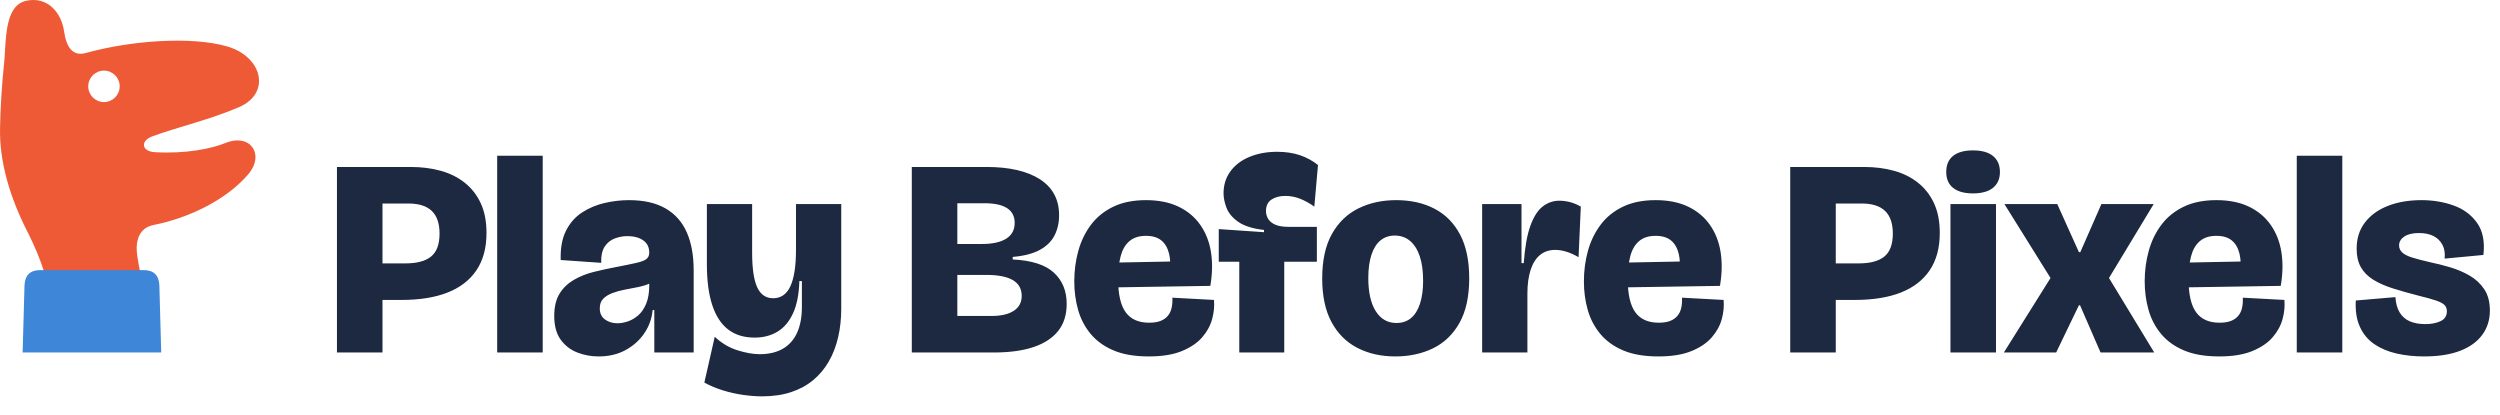
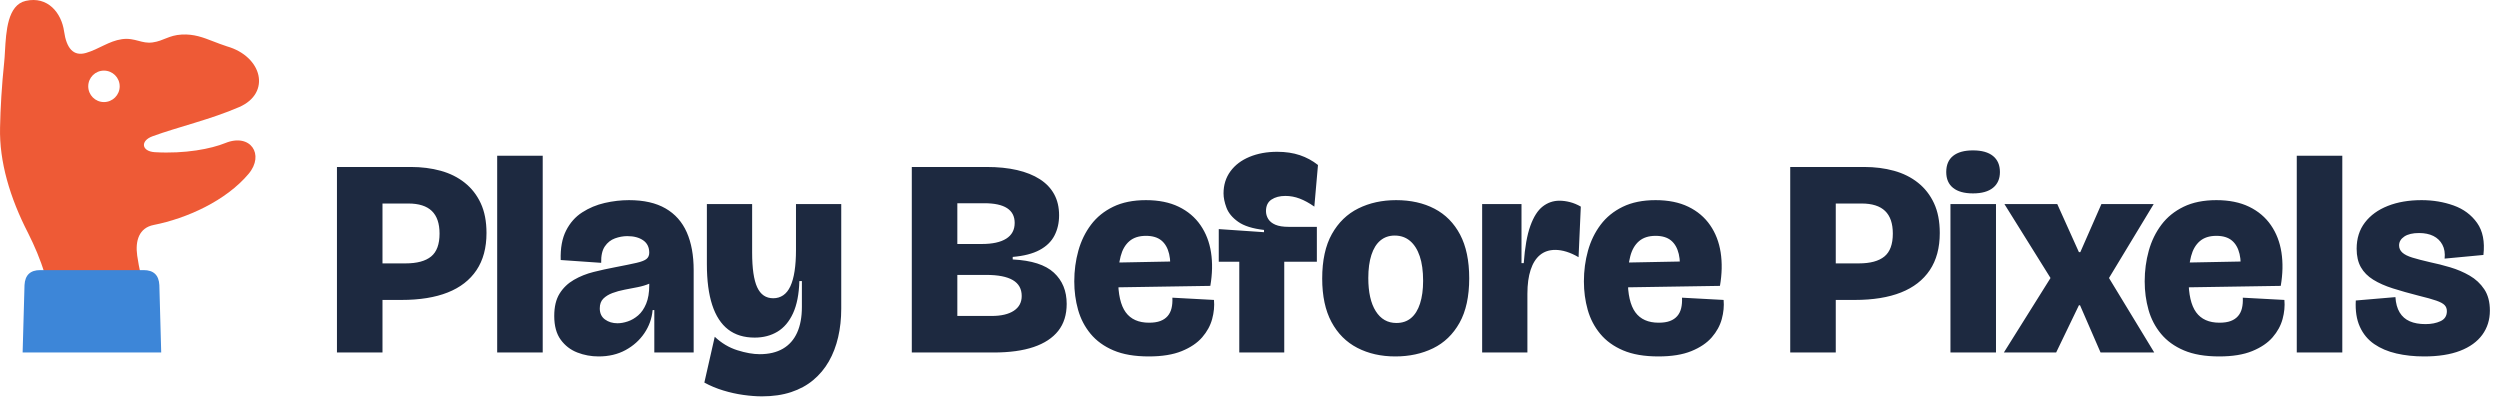
<svg xmlns="http://www.w3.org/2000/svg" viewBox="0 0 889.37 147.4" width="889.37" height="147.4" role="img" aria-label="Play Before Pixels">
-   <path fill="#EE5A36" d="M15.9 97.42C14.32 92.14 12.29 87.52 10.01 82.94C3.54 70.4 -0.29 57.48 0.02 45.33C0.15 38.58 0.62 30.44 1.48 22.25C1.61 21.07 1.69 19.69 1.77 18.21C2.17 11.15 2.69 1.78 9.16 0.31C16.99 -1.46 21.87 4.58 22.8 11.18C23.64 17.12 26.08 20.14 30.6 18.83C46.79 14.36 68.12 12.88 80.73 16.49C93.35 20.1 96.52 33.11 85.11 38.08C74.97 42.49 63.24 45.19 54.28 48.47C49.8 50.1 50.33 53.86 55.08 54.14C65.93 54.77 75.09 52.94 80.18 50.88C89.09 47.27 94.21 54.96 88.45 61.83C80.38 71.44 66.46 77.7 54.68 80.03C49.44 81.06 48.07 85.67 48.81 90.94C49.15 93.35 49.59 95.46 50.01 97.42L15.9 97.42ZM42.58 30.71C42.58 27.62 40.07 25.12 36.98 25.12C33.89 25.12 31.39 27.62 31.39 30.71C31.39 33.8 33.89 36.31 36.98 36.31C40.07 36.31 42.58 33.8 42.58 30.71Z" />
+   <path fill="#EE5A36" d="M15.9 97.42C14.32 92.14 12.29 87.52 10.01 82.94C3.54 70.4 -0.29 57.48 0.02 45.33C0.15 38.58 0.62 30.44 1.48 22.25C1.61 21.07 1.69 19.69 1.77 18.21C2.17 11.15 2.69 1.78 9.16 0.31C16.99 -1.46 21.87 4.58 22.8 11.18C23.64 17.12 26.08 20.14 30.6 18.83C35.13 17.52 38.75 14.59 43.37 13.94C45.77 13.6 47.56 14.08 49.27 14.53C50.86 14.96 52.4 15.36 54.3 15.09C58.26 14.54 59.99 12.54 64.67 12.29C69.02 12.07 72.16 13.28 75.97 14.76C77.42 15.32 78.98 15.92 80.73 16.49C93.35 20.1 96.52 33.11 85.11 38.08C74.97 42.49 63.24 45.19 54.28 48.47C49.8 50.1 50.33 53.86 55.08 54.14C65.93 54.77 75.09 52.94 80.18 50.88C89.09 47.27 94.21 54.96 88.45 61.83C80.38 71.44 66.46 77.7 54.68 80.03C49.44 81.06 48.07 85.67 48.81 90.94C49.15 93.35 49.59 95.46 50.01 97.42L15.9 97.42ZM42.58 30.71C42.58 27.62 40.07 25.12 36.98 25.12C33.89 25.12 31.39 27.62 31.39 30.71C31.39 33.8 33.89 36.31 36.98 36.31C40.07 36.31 42.58 33.8 42.58 30.71Z" />
  <path fill="#3D86D8" d="M8.05 125.4L8.72 101.42Q8.99 96.09 14.32 96.09L51.09 96.09Q56.42 96.09 56.69 101.42L57.35 125.4L8.05 125.4Z" />
  <path fill="#1D2940" d="M131.97 106.7V93.7H144.27Q150.37 93.7 153.37 91.25Q156.37 88.8 156.37 83.1Q156.37 77.7 153.62 75.05Q150.87 72.4 145.27 72.4H131.97V59.4H146.17Q151.87 59.4 156.77 60.75Q161.67 62.1 165.32 65Q168.97 67.9 171.02 72.3Q173.07 76.7 173.07 82.9Q173.07 90.8 169.52 96.1Q165.97 101.4 159.27 104.05Q152.57 106.7 142.87 106.7ZM119.87 125.4V59.4H136.07V125.4ZM176.87 125.4V55.4H193.07V125.4ZM212.97 126.8Q208.97 126.8 205.37 125.4Q201.77 124 199.47 120.85Q197.17 117.7 197.17 112.4Q197.17 107.5 199.07 104.45Q200.97 101.4 204.17 99.55Q207.37 97.7 211.17 96.75Q214.97 95.8 218.67 95.1Q223.87 94.1 226.47 93.5Q229.07 92.9 230.02 92.1Q230.97 91.3 230.97 89.9Q230.97 87 228.82 85.5Q226.67 84 223.17 84Q220.97 84 218.77 84.8Q216.57 85.6 215.17 87.65Q213.77 89.7 213.87 93.5L199.47 92.5Q199.27 86.2 201.37 82.05Q203.47 77.9 207.12 75.55Q210.77 73.2 215.12 72.2Q219.47 71.2 223.77 71.2Q231.67 71.2 236.77 74.15Q241.87 77.1 244.32 82.65Q246.77 88.2 246.77 96.1V105.5Q246.77 108.8 246.77 112.15Q246.77 115.5 246.77 118.8Q246.77 122.1 246.77 125.4H232.77Q232.77 121.8 232.77 118.1Q232.77 114.4 232.77 110.3H232.17Q231.77 114.8 229.22 118.55Q226.67 122.3 222.52 124.55Q218.37 126.8 212.97 126.8ZM219.67 115Q221.37 115 223.32 114.35Q225.27 113.7 227.02 112.2Q228.77 110.7 229.87 108.05Q230.97 105.4 230.97 101.5V99.1L233.67 98.8Q232.87 100.1 231.02 100.9Q229.17 101.7 226.87 102.15Q224.57 102.6 222.22 103.05Q219.87 103.5 217.87 104.25Q215.87 105 214.62 106.25Q213.37 107.5 213.37 109.7Q213.37 112.3 215.22 113.65Q217.07 115 219.67 115ZM271.07 141Q268.07 141 264.47 140.5Q260.87 140 257.27 138.9Q253.67 137.8 250.57 136.1L254.27 119.8Q257.87 123.2 262.32 124.6Q266.77 126 270.27 126Q275.17 126 278.52 124.05Q281.87 122.1 283.57 118.35Q285.27 114.6 285.27 109.2V100H284.37Q284.17 107 282.12 111.45Q280.07 115.9 276.57 118Q273.07 120.1 268.47 120.1Q262.77 120.1 259.02 117.2Q255.27 114.3 253.37 108.5Q251.47 102.7 251.47 94V72.6H267.57V89.8Q267.57 98.3 269.37 102.2Q271.17 106.1 275.07 106.1Q277.07 106.1 278.62 105.05Q280.17 104 281.17 101.85Q282.17 99.7 282.67 96.45Q283.17 93.2 283.17 88.9V72.6H299.27V109.8Q299.27 115.2 298.17 119.95Q297.07 124.7 294.87 128.55Q292.67 132.4 289.32 135.2Q285.97 138 281.42 139.5Q276.87 141 271.07 141ZM324.37 125.4V59.4H350.97Q357.07 59.4 361.82 60.5Q366.57 61.6 369.92 63.75Q373.27 65.9 375.02 69.1Q376.77 72.3 376.77 76.6Q376.77 80.6 375.12 83.8Q373.47 87 369.82 88.95Q366.17 90.9 360.27 91.4V92.3Q370.37 92.8 374.92 97Q379.47 101.2 379.47 108.1Q379.47 113.9 376.47 117.7Q373.47 121.5 367.72 123.45Q361.97 125.4 353.47 125.4ZM340.57 112.4H352.77Q357.87 112.4 360.67 110.55Q363.47 108.7 363.47 105.3Q363.47 101.5 360.32 99.65Q357.17 97.8 350.87 97.8H340.57ZM340.57 86.8H349.27Q354.97 86.8 357.97 84.9Q360.97 83 360.97 79.3Q360.97 75.8 358.27 74.05Q355.57 72.3 350.17 72.3H340.57ZM408.67 126.8Q401.17 126.8 396.12 124.65Q391.07 122.5 387.97 118.75Q384.87 115 383.52 110.2Q382.17 105.4 382.17 100.1Q382.17 94.4 383.62 89.2Q385.07 84 388.12 79.95Q391.17 75.9 396.02 73.55Q400.87 71.2 407.67 71.2Q414.47 71.2 419.32 73.55Q424.17 75.9 427.07 80.1Q429.97 84.3 430.82 89.8Q431.67 95.3 430.57 101.7L392.27 102.3V93.5L418.17 93L416.07 98.1Q416.67 93.5 415.92 90.35Q415.17 87.2 413.17 85.55Q411.17 83.9 407.67 83.9Q403.97 83.9 401.77 85.8Q399.57 87.7 398.67 91.15Q397.77 94.6 397.77 99.3Q397.77 107.4 400.47 111.1Q403.17 114.8 408.77 114.8Q411.17 114.8 412.77 114.2Q414.37 113.6 415.37 112.45Q416.37 111.3 416.77 109.65Q417.17 108 417.07 105.9L431.87 106.7Q432.17 110 431.22 113.5Q430.27 117 427.67 120Q425.07 123 420.42 124.9Q415.77 126.8 408.67 126.8ZM440.87 125.4V93.1H433.57V81.5L449.67 82.6V81.8Q443.57 81.1 440.47 78.9Q437.37 76.7 436.32 73.9Q435.27 71.1 435.27 68.8Q435.27 64.3 437.72 60.95Q440.17 57.6 444.52 55.8Q448.87 54 454.37 54Q458.87 54 462.42 55.2Q465.97 56.4 468.87 58.7L467.57 73.5Q464.87 71.6 462.37 70.65Q459.87 69.7 457.27 69.7Q454.27 69.7 452.32 71Q450.37 72.3 450.37 75.1Q450.37 76.6 451.17 77.9Q451.97 79.2 453.72 79.95Q455.47 80.7 458.47 80.7H468.47V93.1H456.87V125.4ZM496.37 126.8Q488.77 126.8 482.87 123.75Q476.97 120.7 473.67 114.55Q470.37 108.4 470.37 99.1Q470.37 89.4 473.82 83.25Q477.27 77.1 483.22 74.15Q489.17 71.2 496.67 71.2Q504.47 71.2 510.32 74.25Q516.17 77.3 519.42 83.45Q522.67 89.6 522.67 99Q522.67 108.7 519.22 114.85Q515.77 121 509.82 123.9Q503.87 126.8 496.37 126.8ZM496.77 114.9Q499.87 114.9 501.97 113.15Q504.07 111.4 505.17 108Q506.27 104.6 506.27 99.9Q506.27 94.7 505.07 91.15Q503.87 87.6 501.62 85.7Q499.37 83.8 496.17 83.8Q493.17 83.8 491.07 85.55Q488.97 87.3 487.87 90.7Q486.77 94.1 486.77 98.9Q486.77 106.5 489.42 110.7Q492.07 114.9 496.77 114.9ZM527.27 125.4V96.7V72.6H541.27V93.6H542.07Q542.67 85.2 544.42 80.35Q546.17 75.5 548.82 73.45Q551.47 71.4 554.77 71.4Q556.57 71.4 558.52 71.9Q560.47 72.4 562.37 73.5L561.57 91.5Q559.37 90.2 557.27 89.55Q555.17 88.9 553.27 88.9Q550.07 88.9 547.87 90.7Q545.67 92.5 544.52 96Q543.37 99.5 543.37 104.5V125.4ZM589.97 126.8Q582.47 126.8 577.42 124.65Q572.37 122.5 569.27 118.75Q566.17 115 564.82 110.2Q563.47 105.4 563.47 100.1Q563.47 94.4 564.92 89.2Q566.37 84 569.42 79.95Q572.47 75.9 577.32 73.55Q582.17 71.2 588.97 71.2Q595.77 71.2 600.62 73.55Q605.47 75.9 608.37 80.1Q611.27 84.3 612.12 89.8Q612.97 95.3 611.87 101.7L573.57 102.3V93.5L599.47 93L597.37 98.1Q597.97 93.5 597.22 90.35Q596.47 87.2 594.47 85.55Q592.47 83.9 588.97 83.9Q585.27 83.9 583.07 85.8Q580.87 87.7 579.97 91.15Q579.07 94.6 579.07 99.3Q579.07 107.4 581.77 111.1Q584.47 114.8 590.07 114.8Q592.47 114.8 594.07 114.2Q595.67 113.6 596.67 112.45Q597.67 111.3 598.07 109.65Q598.47 108 598.37 105.9L613.17 106.7Q613.47 110 612.52 113.5Q611.57 117 608.97 120Q606.37 123 601.72 124.9Q597.07 126.8 589.97 126.8ZM648.97 106.7V93.7H661.27Q667.37 93.7 670.37 91.25Q673.37 88.8 673.37 83.1Q673.37 77.7 670.62 75.05Q667.87 72.4 662.27 72.4H648.97V59.4H663.17Q668.87 59.4 673.77 60.75Q678.67 62.1 682.32 65Q685.97 67.9 688.02 72.3Q690.07 76.7 690.07 82.9Q690.07 90.8 686.52 96.1Q682.97 101.4 676.27 104.05Q669.57 106.7 659.87 106.7ZM636.87 125.4V59.4H653.07V125.4ZM693.87 125.4V72.6H710.07V125.4ZM701.87 68.8Q697.27 68.8 694.82 66.85Q692.37 64.9 692.37 61.2Q692.37 57.4 694.82 55.45Q697.27 53.5 701.87 53.5Q706.57 53.5 709.02 55.5Q711.47 57.5 711.47 61.2Q711.47 64.8 709.02 66.8Q706.57 68.8 701.87 68.8ZM712.87 125.4 729.47 98.9 713.07 72.6H731.87L739.57 89.7H740.07L747.57 72.6H766.17L750.27 98.9L766.37 125.4H747.27L739.97 108.6H739.57L731.47 125.4ZM789.47 126.8Q781.97 126.8 776.92 124.65Q771.87 122.5 768.77 118.75Q765.67 115 764.32 110.2Q762.97 105.4 762.97 100.1Q762.97 94.4 764.42 89.2Q765.87 84 768.92 79.95Q771.97 75.9 776.82 73.55Q781.67 71.2 788.47 71.2Q795.27 71.2 800.12 73.55Q804.97 75.9 807.87 80.1Q810.77 84.3 811.62 89.8Q812.47 95.3 811.37 101.7L773.07 102.3V93.5L798.97 93L796.87 98.1Q797.47 93.5 796.72 90.35Q795.97 87.2 793.97 85.55Q791.97 83.9 788.47 83.9Q784.77 83.9 782.57 85.8Q780.37 87.7 779.47 91.15Q778.57 94.6 778.57 99.3Q778.57 107.4 781.27 111.1Q783.97 114.8 789.57 114.8Q791.97 114.8 793.57 114.2Q795.17 113.6 796.17 112.45Q797.17 111.3 797.57 109.65Q797.97 108 797.87 105.9L812.67 106.7Q812.97 110 812.02 113.5Q811.07 117 808.47 120Q805.87 123 801.22 124.9Q796.57 126.8 789.47 126.8ZM817.07 125.4V55.4H833.27V125.4ZM862.37 126.8Q857.07 126.8 852.52 125.75Q847.97 124.7 844.62 122.4Q841.27 120.1 839.52 116.25Q837.77 112.4 838.07 106.9L852.17 105.7Q852.37 109 853.67 111.15Q854.97 113.3 857.27 114.3Q859.57 115.3 862.87 115.3Q865.97 115.3 868.22 114.25Q870.47 113.2 870.47 110.7Q870.47 109.4 869.67 108.55Q868.87 107.7 866.72 106.95Q864.57 106.2 860.47 105.2Q855.37 103.9 851.27 102.6Q847.17 101.3 844.27 99.5Q841.37 97.7 839.87 95.05Q838.37 92.4 838.37 88.5Q838.37 83 841.32 79.15Q844.27 75.3 849.47 73.25Q854.67 71.2 861.47 71.2Q867.57 71.2 872.87 73.1Q878.17 75 881.22 79.3Q884.27 83.6 883.47 90.7L869.67 92Q869.97 89.1 868.87 87.05Q867.77 85 865.67 83.95Q863.57 82.9 860.57 82.9Q857.17 82.9 855.32 84.15Q853.47 85.4 853.47 87.3Q853.47 88.8 854.62 89.85Q855.77 90.9 858.22 91.65Q860.67 92.4 864.57 93.3Q867.97 94 871.67 95.1Q875.37 96.2 878.57 98.05Q881.77 99.9 883.77 102.9Q885.77 105.9 885.77 110.5Q885.77 115.4 883.07 119.1Q880.37 122.8 875.17 124.8Q869.97 126.8 862.37 126.8Z" />
</svg>
